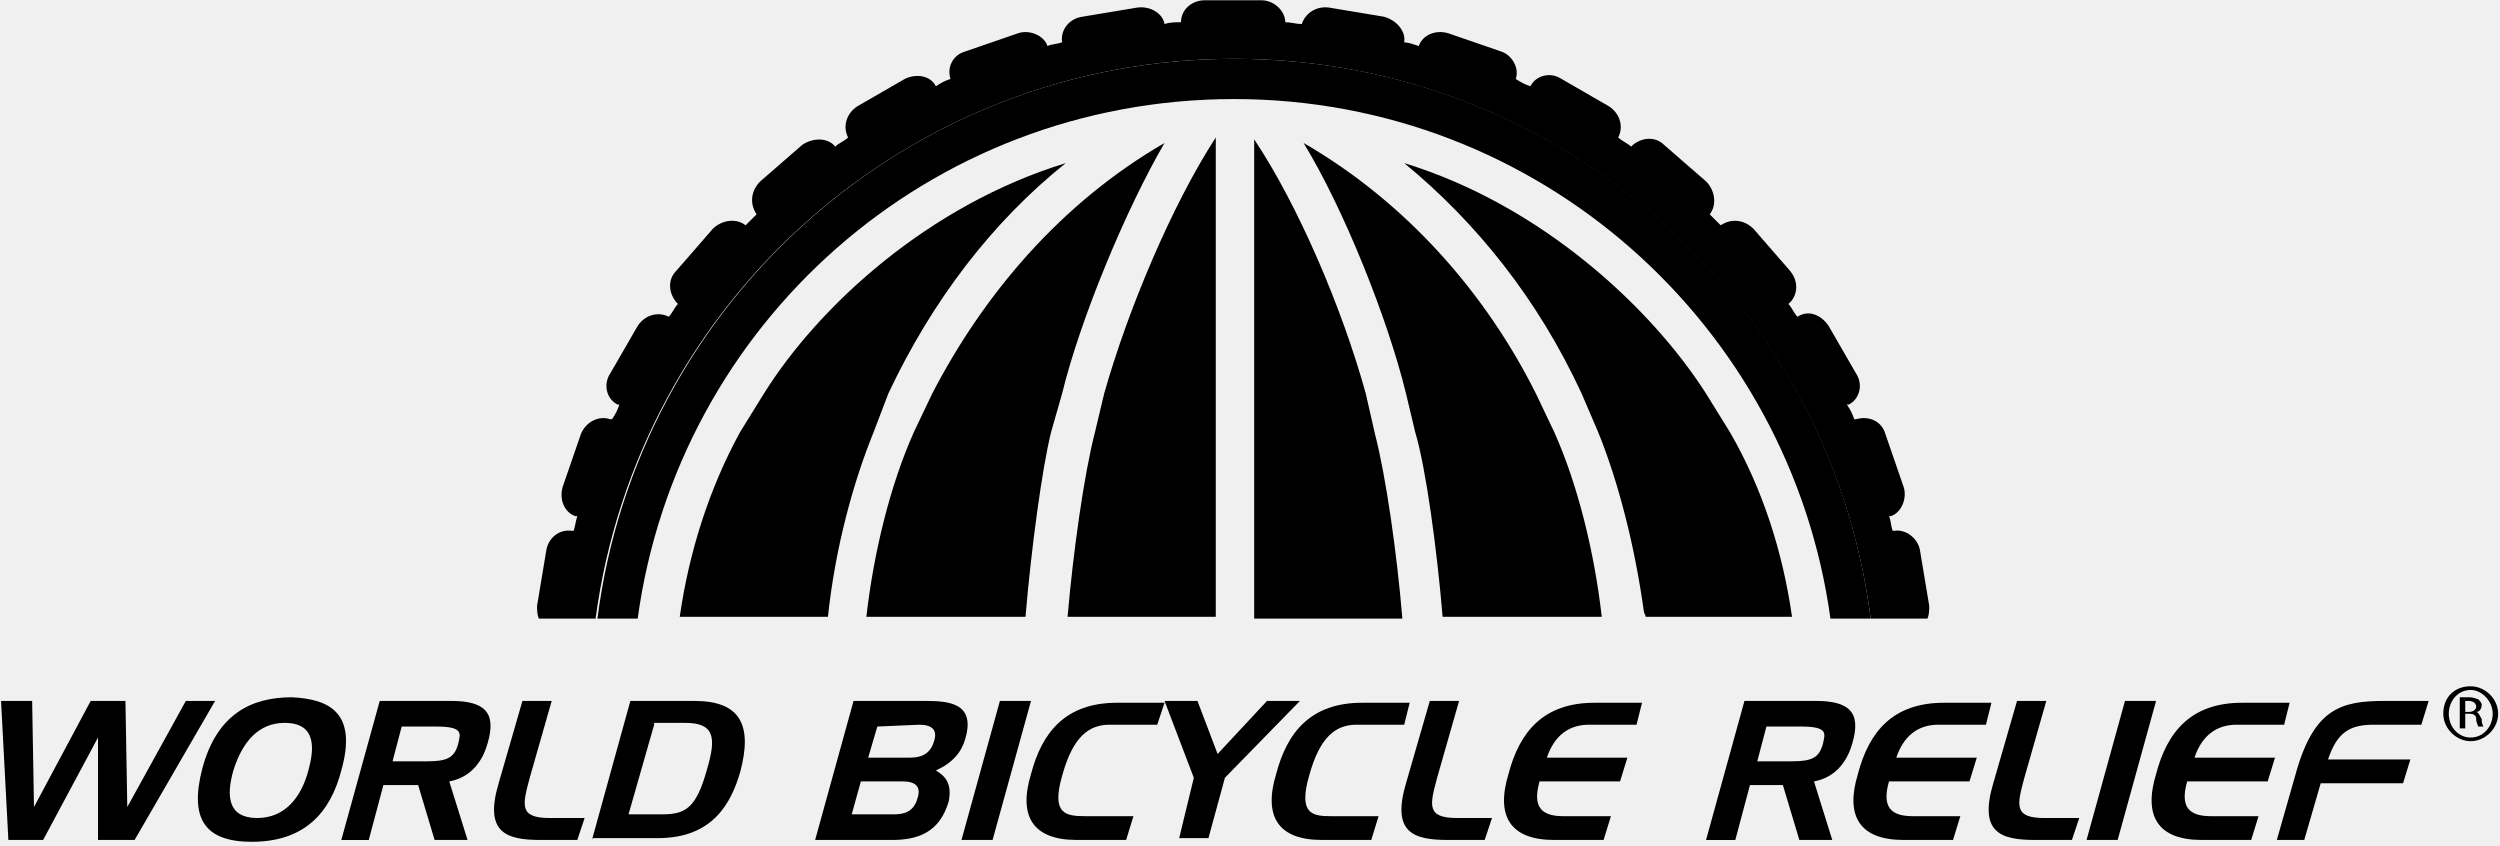
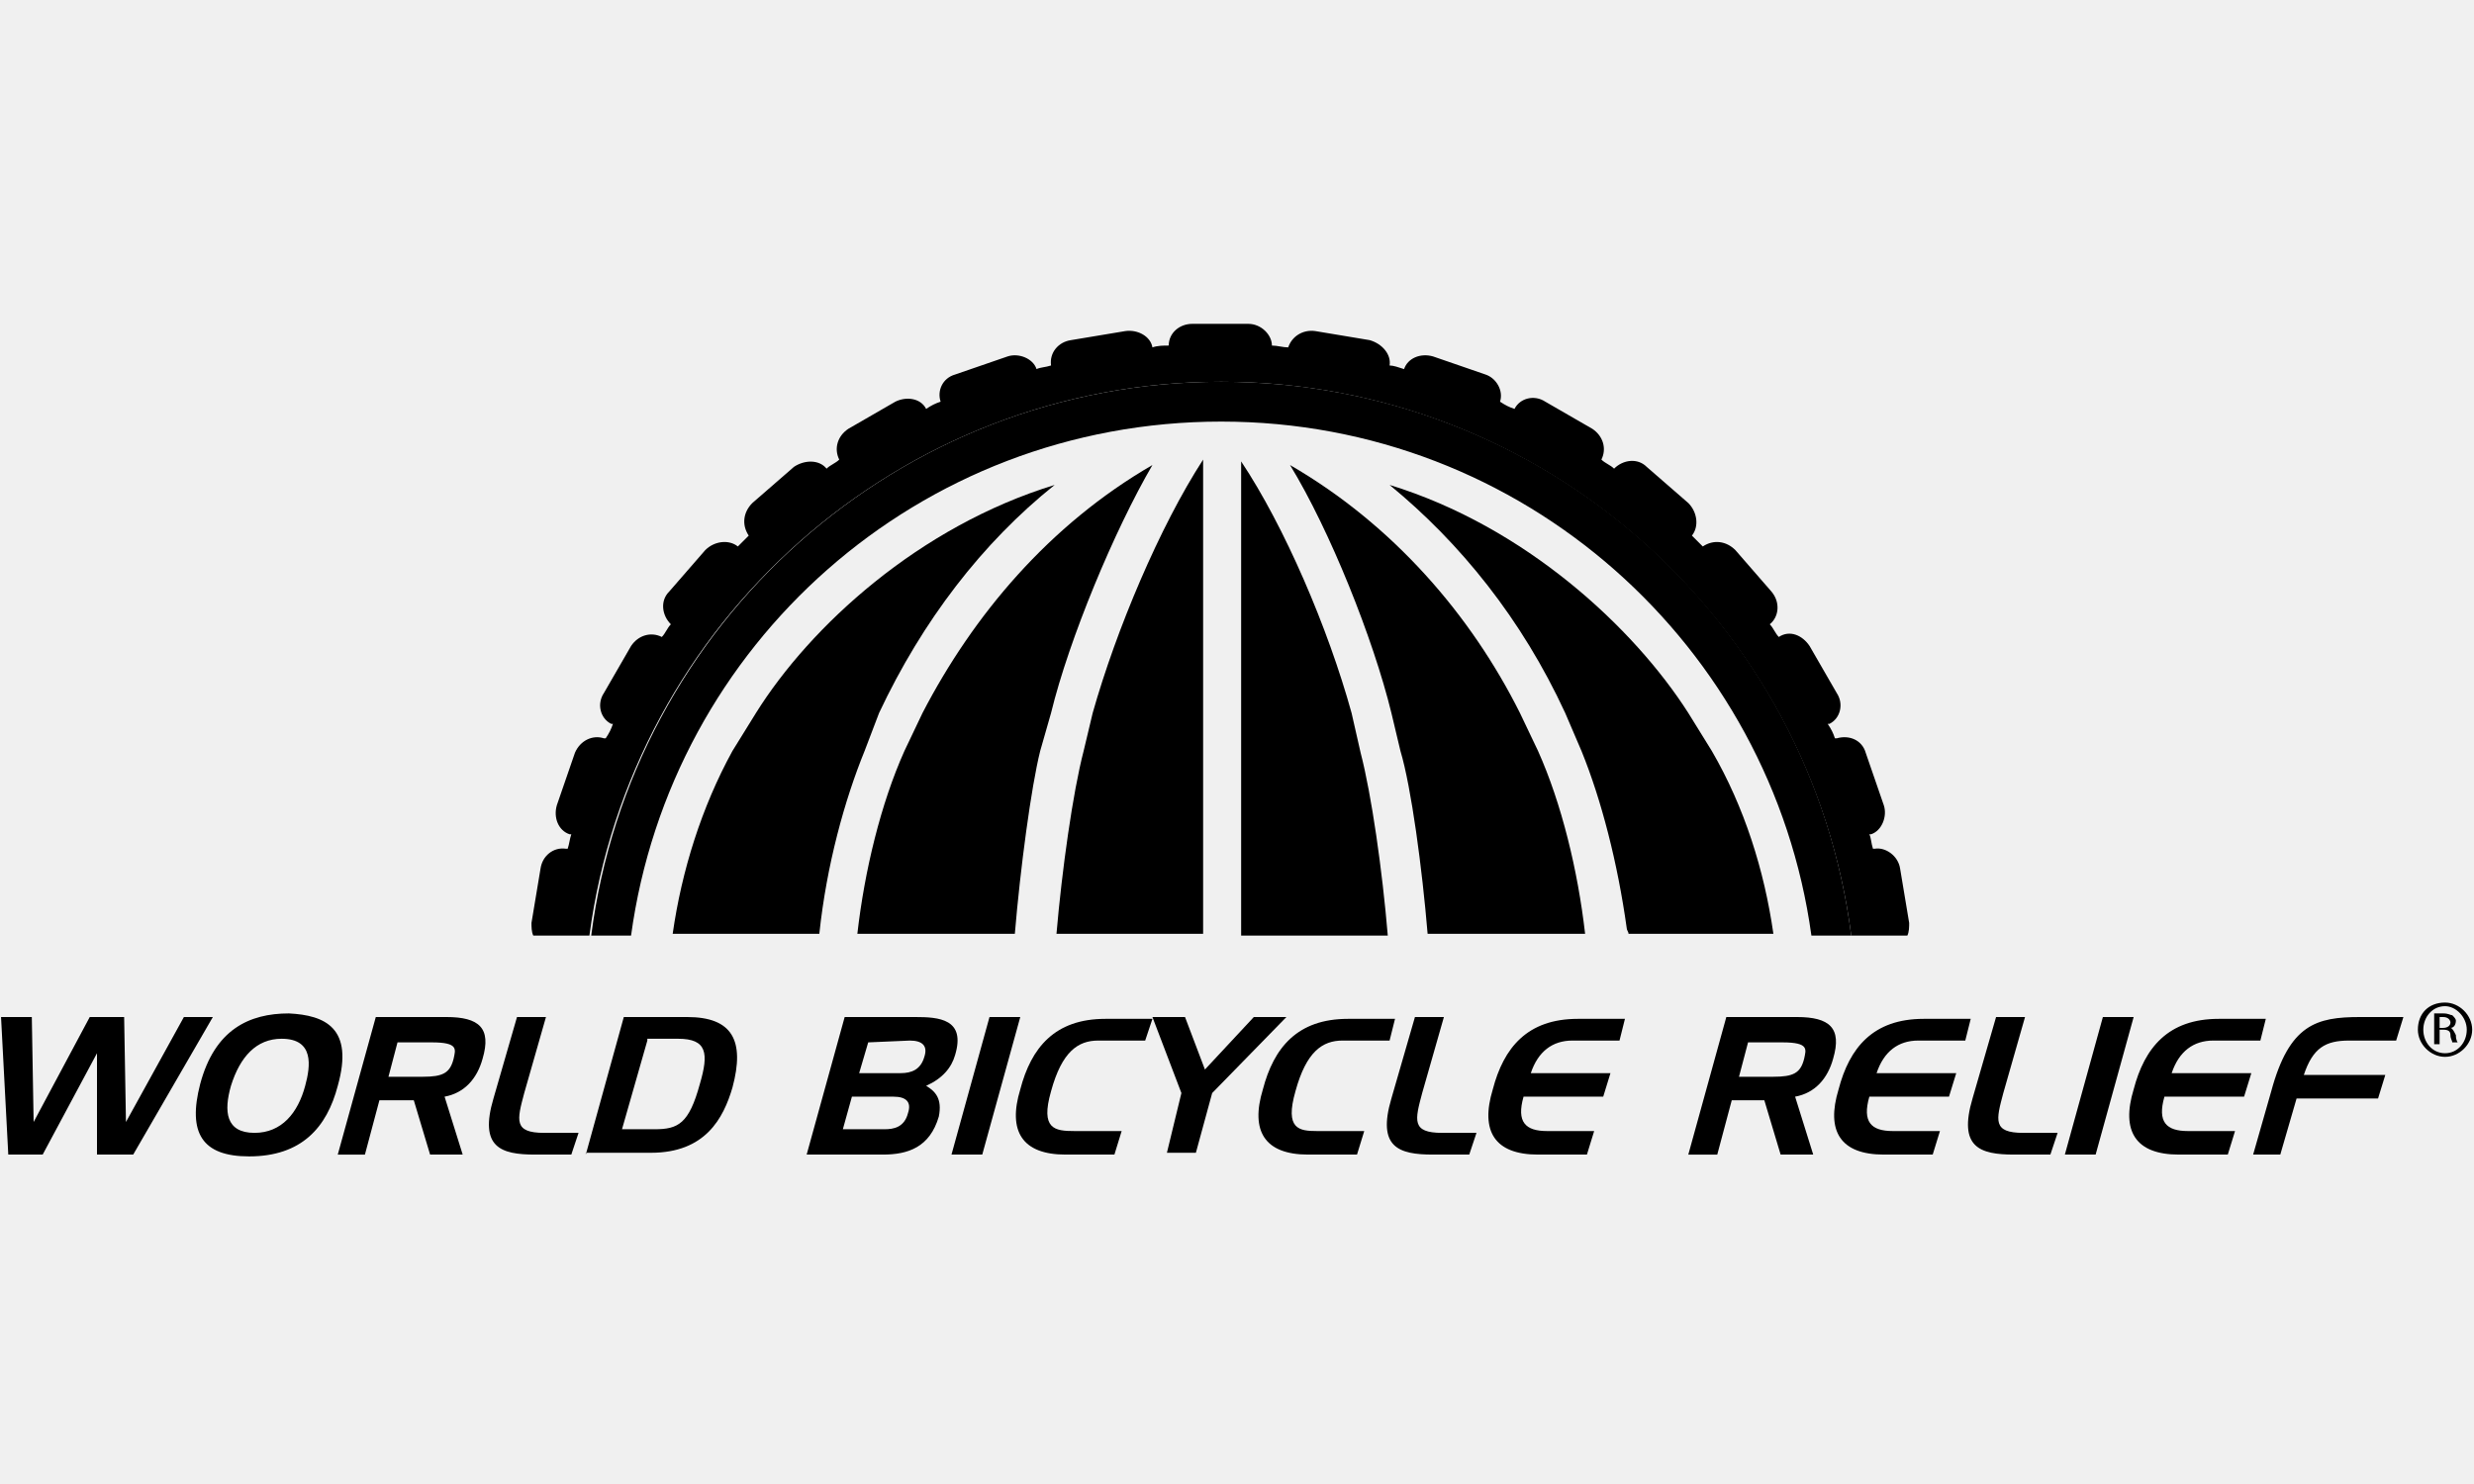
- <svg xmlns="http://www.w3.org/2000/svg" width="399" height="135" viewBox="0 0 399 135">
+ <svg xmlns="http://www.w3.org/2000/svg" width="100" height="60" fill="white" viewBox="0 0 399 135">
  <g transform="translate(-1 -2)" fill="none" fill-rule="evenodd">
    <path d="M119.124 71.24l3.796-6.13c8.759-13.723 26.277-30.074 48.175-36.789-11.387 9.343-21.314 21.606-28.321 36.788l-2.628 6.132c-3.212 8.175-6.131 18.686-7.3 29.489h6.424c1.168-10.22 3.796-21.022 7.591-29.49l2.92-6.13c7.883-15.767 20.438-30.365 37.08-40-6.423 10.51-13.43 28.029-16.35 40l-1.46 6.13c-1.46 5.84-3.504 18.979-4.087 29.49h6.423c.876-10.511 2.628-22.774 4.38-29.49l1.46-6.13c3.795-13.723 10.802-30.074 17.81-40.584v76.496h6.423V24.526c7.007 10.51 14.014 26.86 17.81 40.583l1.46 6.132c1.752 6.715 3.504 19.27 4.38 29.489h6.423c-.876-10.511-2.628-23.65-4.38-29.49l-1.46-6.13c-2.92-11.971-9.927-29.49-16.35-40 16.642 9.635 28.905 24.233 37.08 40l2.92 6.13c3.796 8.468 6.423 19.27 7.591 29.49h6.716c0-.292-.292-.584-.292-.876-1.168-10.51-4.088-20.73-7.3-28.613l-2.627-6.132c-7.008-14.89-16.643-27.445-28.322-36.788 21.898 6.715 39.417 22.774 48.176 36.788l3.795 6.132c4.964 9.051 8.175 19.27 9.927 29.489h6.424c-6.424-47.007-46.424-82.92-95.183-82.92-48.759 0-88.759 36.205-95.182 82.92h6.423c1.168-10.22 4.672-20.438 9.635-29.49z" />
    <path d="M197.956 11.387c52.263 0 95.183 39.124 101.606 89.343h9.051c.292-.584.292-1.46.292-2.044l-1.46-8.759c-.292-2.044-2.336-3.504-4.087-3.212h-.292c-.292-.876-.292-1.751-.584-2.335h.292c1.752-.584 2.627-2.92 2.044-4.672l-2.92-8.467c-.584-2.044-2.628-2.92-4.672-2.336h-.292c-.292-.876-.584-1.46-1.168-2.336h.292c1.752-.876 2.336-3.211 1.168-4.963l-4.38-7.591c-1.167-1.752-3.211-2.628-4.963-1.46-.584-.584-.876-1.46-1.46-2.044 1.46-1.168 1.752-3.504.292-5.256l-5.84-6.715c-1.459-1.46-3.503-1.752-5.255-.584l-1.751-1.752c1.167-1.46.876-3.795-.584-5.255l-6.716-5.84c-1.46-1.46-3.795-1.167-5.255.292-.584-.583-1.46-.875-2.044-1.46.876-1.751.292-3.795-1.46-4.963l-7.591-4.38c-1.752-1.167-4.088-.583-4.964 1.168-.875-.292-1.46-.584-2.335-1.167.584-1.752-.584-3.796-2.336-4.38l-8.467-2.92c-2.044-.584-4.088.292-4.672 2.044-.876-.292-1.752-.584-2.336-.584.292-1.752-1.167-3.504-3.211-4.087l-8.76-1.46c-2.043-.292-3.795.876-4.379 2.627-.876 0-1.752-.292-2.628-.292 0-1.751-1.751-3.503-3.795-3.503h-9.051c-2.044 0-3.796 1.46-3.796 3.503-.876 0-1.752 0-2.628.292-.292-1.751-2.335-2.92-4.38-2.627l-8.758 1.46c-2.044.292-3.504 2.043-3.212 4.087-.876.292-1.752.292-2.336.584-.584-1.752-2.92-2.628-4.671-2.044l-8.468 2.92c-2.043.584-2.92 2.628-2.335 4.38-.876.292-1.46.583-2.336 1.167-.876-1.751-3.212-2.043-4.964-1.167l-7.59 4.38c-1.753 1.167-2.337 3.21-1.46 4.963-.585.584-1.46.876-2.044 1.46-1.168-1.46-3.504-1.46-5.256-.293l-6.715 5.84c-1.46 1.46-1.752 3.504-.584 5.255L120 37.956c-1.46-1.168-3.796-.876-5.255.584l-5.84 6.715c-1.46 1.46-1.168 3.796.292 5.256-.584.584-.876 1.46-1.46 2.044-1.752-.876-3.795-.292-4.963 1.46l-4.38 7.59c-1.168 1.753-.584 4.088 1.168 4.964h.292c-.292.876-.584 1.46-1.168 2.336h-.292c-1.752-.584-3.795.292-4.671 2.336l-2.92 8.467c-.584 2.044.292 4.088 2.044 4.672h.292c-.292.875-.292 1.46-.584 2.335h-.292c-2.044-.292-3.796 1.168-4.088 3.212l-1.46 8.76c0 .583 0 1.459.292 2.043h9.051c6.716-50.511 49.927-89.343 101.898-89.343z" fill="#000" fill-rule="nonzero" />
    <path d="M197.956 11.387c-52.263 0-95.182 39.124-101.606 89.343h6.424c6.423-47.007 46.423-82.92 95.182-82.92 48.76 0 88.76 36.205 95.183 82.92h6.423c-6.423-50.511-49.343-89.343-101.606-89.343z" fill="#000" fill-rule="nonzero" />
    <path d="M177.226 64.818l-1.46 6.13c-1.751 6.716-3.503 19.271-4.38 29.49h23.65V23.942c-7.007 10.803-14.014 27.445-17.81 40.876zm41.752 0c-3.796-13.723-10.803-30.073-17.81-40.584v76.496h23.65c-.876-10.511-2.628-22.774-4.38-29.49l-1.46-6.422zm27.153 0c-7.883-15.767-20.438-30.365-37.08-40 6.423 10.51 13.43 28.029 16.35 40l1.46 6.13c1.752 5.84 3.504 18.979 4.38 29.49h25.401c-1.168-10.219-3.795-21.022-7.59-29.49l-2.92-6.13z" fill="#000" fill-rule="nonzero" />
    <path d="M273.285 64.818c-8.76-13.723-26.278-30.073-48.176-36.789 11.387 9.343 21.314 21.606 28.322 36.789l2.627 6.13c3.212 7.884 5.84 18.103 7.3 28.614 0 .292.292.584.292.876h23.357c-1.46-10.219-4.671-20.438-9.927-29.49l-3.795-6.13zm-102.774 0c2.92-11.971 10.219-29.49 16.35-40-16.642 9.635-28.905 24.233-37.08 40l-2.92 6.13c-3.795 8.468-6.423 19.271-7.59 29.49h25.4c.876-10.511 2.628-23.65 4.088-29.49l1.752-6.13z" fill="#000" fill-rule="nonzero" />
    <path d="M142.774 64.818c7.007-14.891 16.642-27.446 28.32-36.789-21.897 6.716-39.415 22.774-48.174 36.789l-3.796 6.13c-4.963 9.052-8.175 19.271-9.635 29.49h23.65c1.168-11.095 4.087-21.606 7.299-29.49l2.336-6.13z" fill="#000" fill-rule="nonzero" />
    <path fill="#000" fill-rule="nonzero" d="M2.336 136.058L1.168 113.869 6.131 113.869 6.423 130.803 15.474 113.869 21.022 113.869 21.314 130.803 30.657 113.869 35.328 113.869 22.482 136.058 16.642 136.058 16.642 119.708 7.883 136.058z" />
    <path d="M55.474 124.964c-1.751 6.715-5.839 11.386-14.306 11.386-7.591 0-9.927-3.795-7.883-11.678 2.335-8.76 7.883-11.387 14.306-11.387 5.84.292 10.511 2.335 7.883 11.679zm-13.43 7.59c4.38 0 7.007-3.21 8.175-7.59.876-3.212 1.46-7.592-3.796-7.592-4.087 0-6.715 2.92-8.175 7.592-1.168 4.087-.876 7.59 3.796 7.59zm13.43 3.504l6.132-22.19h11.387c5.255 0 7.299 1.752 5.84 6.716-.877 3.212-2.92 5.547-6.132 6.131l2.92 9.343h-5.256l-2.628-8.759H62.19l-2.336 8.76h-4.38zm9.635-18.102l-1.46 5.548h5.548c3.212 0 4.38-.584 4.964-2.92.292-1.46.875-2.628-3.504-2.628h-5.548zm28.03 18.102h-5.84c-5.547 0-9.05-1.167-6.715-9.05l3.796-13.14h4.671l-3.504 12.263c-1.167 4.38-1.751 6.424 3.212 6.424h5.548l-1.168 3.503zm2.335 0l6.132-22.19h10.219c7.3 0 9.343 3.796 7.3 11.387-1.46 4.964-4.38 10.511-13.14 10.511h-10.51v.292zm9.927-18.394l-4.087 14.307h5.255c3.796 0 5.548-.876 7.3-7.3 1.46-4.963 1.167-7.299-3.504-7.299h-4.964v.292zm25.694 18.394l6.131-22.19h11.387c3.796 0 8.175.293 6.423 6.132-.583 2.044-2.043 3.796-4.671 4.964 1.46.875 2.628 2.043 2.044 4.963-1.46 4.964-4.964 6.131-9.051 6.131h-12.263zm9.927-18.102l-1.46 4.964h6.715c1.752 0 3.212-.584 3.796-2.628.584-1.752-.292-2.628-2.336-2.628l-6.715.292zm-4.088 14.015h6.716c1.46 0 3.211-.292 3.795-2.628.584-1.752-.292-2.628-2.336-2.628h-6.715l-1.46 5.256z" fill="#000" fill-rule="nonzero" />
    <path fill="#000" fill-rule="nonzero" d="M165.547 113.869L159.416 136.058 154.453 136.058 160.584 113.869z" />
    <path d="M185.693 117.664h-7.59c-3.212 0-5.84 1.752-7.592 8.175-1.752 6.132.584 6.424 3.796 6.424h7.59l-1.167 3.795h-7.883c-7.008 0-9.343-3.795-7.3-10.51 1.752-6.716 5.548-11.387 13.723-11.387h7.591l-1.168 3.503z" fill="#000" fill-rule="nonzero" />
    <path fill="#000" fill-rule="nonzero" d="M191.533 126.131L186.861 113.869 192.117 113.869 195.328 122.336 203.212 113.869 208.467 113.869 196.496 126.131 193.869 135.766 189.197 135.766z" />
    <path d="M225.11 117.664h-7.592c-3.211 0-5.84 1.752-7.591 8.175-1.752 6.132.584 6.424 3.504 6.424h7.59l-1.167 3.795h-7.883c-7.007 0-9.343-3.795-7.3-10.51 1.752-6.716 5.548-11.387 13.723-11.387h7.591l-.876 3.503zm12.846 18.394h-5.84c-5.547 0-9.05-1.167-6.715-9.05l3.796-13.14h4.672l-3.504 12.263c-1.168 4.38-1.752 6.424 3.212 6.424h5.547l-1.168 3.503zm24.234-18.394h-7.591c-3.212 0-5.548 1.752-6.716 5.256h12.847l-1.168 3.795h-12.847c-1.168 4.088.292 5.548 3.796 5.548h7.591l-1.168 3.795h-7.883c-7.007 0-9.343-3.795-7.3-10.51 1.753-6.716 5.548-11.387 13.723-11.387h7.592l-.876 3.503zm11.095 18.394l6.131-22.19h11.387c5.255 0 7.3 1.752 5.84 6.716-.877 3.212-2.92 5.547-6.132 6.131l2.92 9.343h-5.256l-2.628-8.759h-5.255l-2.336 8.76h-4.671zm9.635-18.102l-1.46 5.548h5.547c3.212 0 4.38-.584 4.964-2.92.292-1.46.876-2.628-3.504-2.628h-5.547zm35.036-.292h-7.591c-3.212 0-5.547 1.752-6.715 5.256h12.846l-1.168 3.795h-12.846c-1.168 4.088.292 5.548 3.795 5.548h7.592l-1.168 3.795h-7.883c-7.008 0-9.344-3.795-7.3-10.51 1.752-6.716 5.548-11.387 13.723-11.387h7.591l-.876 3.503zm13.723 18.394h-5.84c-5.547 0-9.05-1.167-6.715-9.05l3.796-13.14h4.671l-3.503 12.263c-1.168 4.38-1.752 6.424 3.211 6.424h5.548l-1.168 3.503z" fill="#000" fill-rule="nonzero" />
    <path fill="#000" fill-rule="nonzero" d="M345.109 113.869L338.978 136.058 334.015 136.058 340.146 113.869z" />
    <path d="M365.547 117.664h-7.59c-3.212 0-5.548 1.752-6.716 5.256h12.847l-1.168 3.795h-12.847c-1.168 4.088.292 5.548 3.796 5.548h7.59l-1.167 3.795h-7.883c-7.008 0-9.343-3.795-7.3-10.51 1.752-6.716 5.548-11.387 13.723-11.387h7.591l-.876 3.503zm-1.167 18.394l2.92-10.219c2.919-10.803 7.299-11.97 14.306-11.97h7.007l-1.168 3.795h-7.591c-3.796 0-5.84 1.168-7.3 5.548h13.14l-1.168 3.795h-13.14l-2.627 9.051h-4.38zm30.948-24.525c2.336 0 4.38 2.044 4.38 4.38 0 2.335-2.044 4.379-4.38 4.379-2.335 0-4.38-2.044-4.38-4.38 0-2.627 1.753-4.38 4.38-4.38zm0 .584c-2.043 0-3.503 1.752-3.503 3.795 0 2.044 1.46 3.796 3.503 3.796 2.044 0 3.504-1.752 3.504-3.796 0-2.043-1.752-3.795-3.504-3.795zm-.875 6.131h-.876v-4.963h1.46c.875 0 1.167.292 1.46.292.291.292.583.584.583.876 0 .583-.292 1.167-.876 1.167.292 0 .584.584.876 1.168 0 .876.292 1.168.292 1.168h-.876c0-.292-.292-.584-.292-1.168s-.292-.876-1.168-.876h-.583v2.336zm0-2.628h.583c.584 0 1.168-.292 1.168-.875 0-.292-.292-.876-1.168-.876h-.583v1.751z" fill="#000" fill-rule="nonzero" />
  </g>
</svg>
